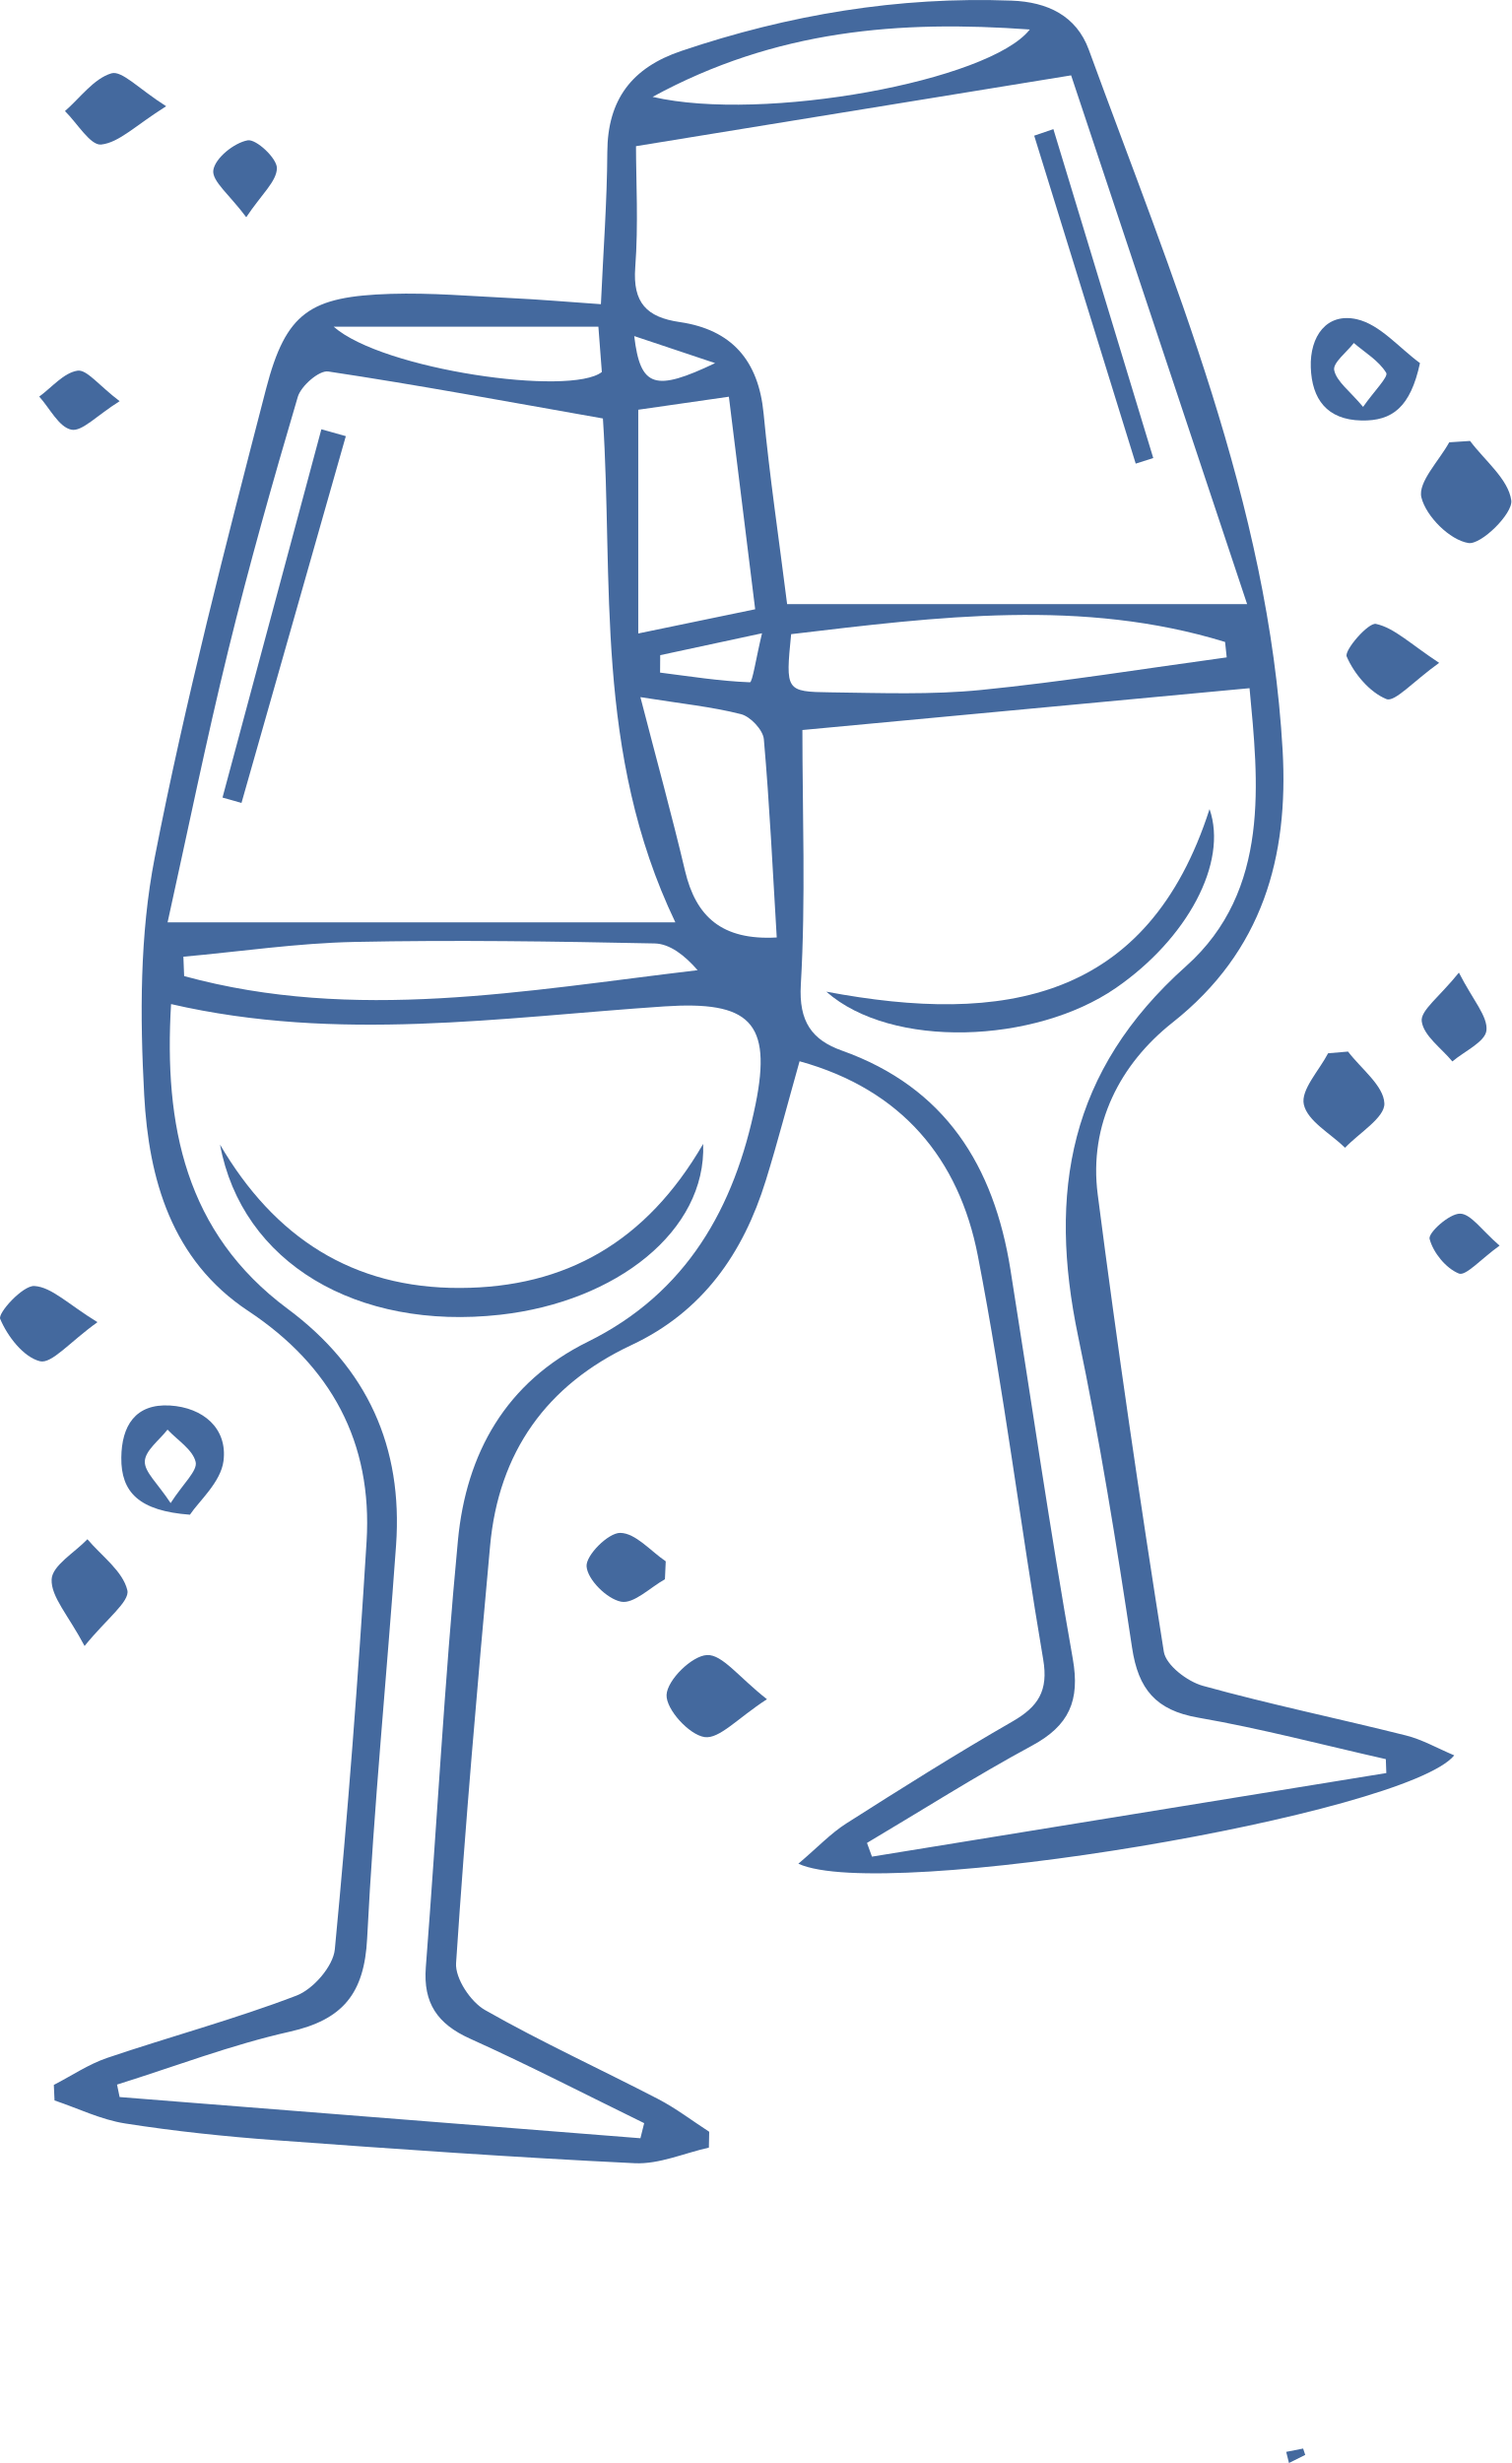
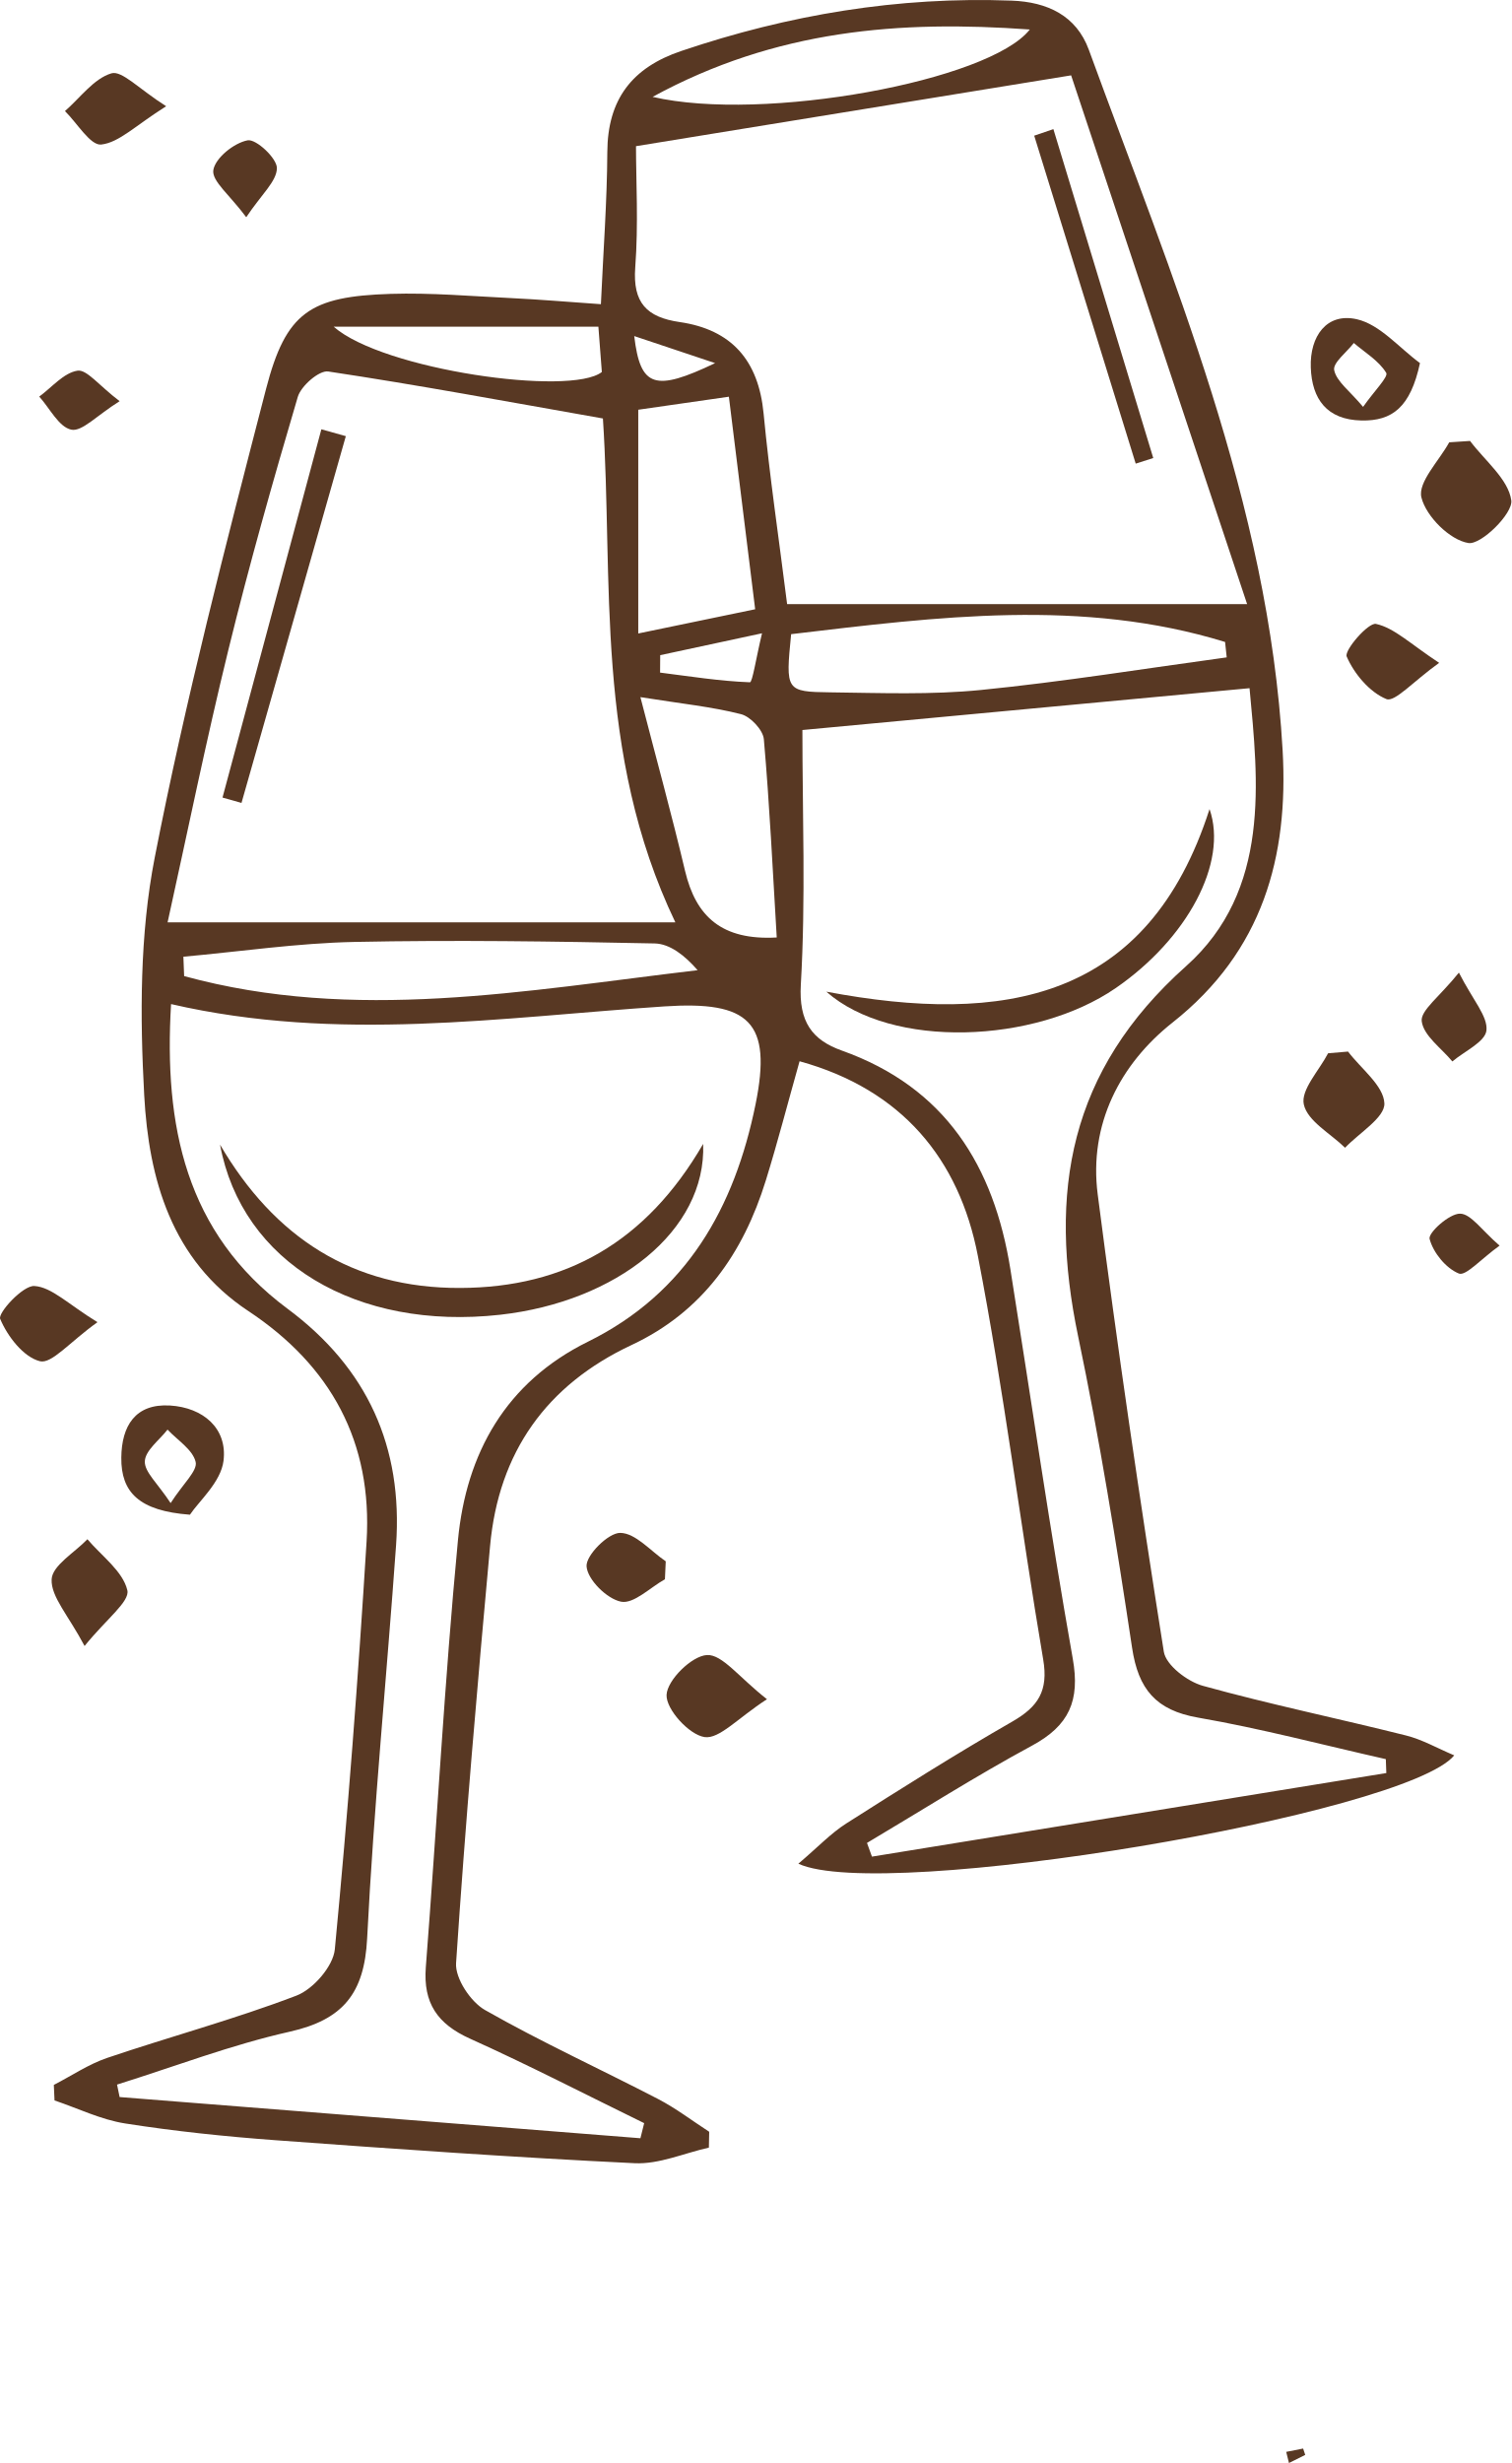
<svg xmlns="http://www.w3.org/2000/svg" id="Capa_2" viewBox="0 0 240.33 391.57">
  <defs>
-     <style>.cls-1{fill:#44699e;stroke-width:0px;}</style>
+     <style>.cls-1{fill:#583823;stroke-width:0px;}</style>
  </defs>
  <g id="Capa_1-2">
    <path class="cls-1" d="M126.94,296.3c3.11-2.64,5.16-4.83,7.62-6.4,8.71-5.54,17.45-11.06,26.4-16.2,4.12-2.36,5.77-4.88,4.92-9.87-3.63-21.36-6.27-42.9-10.39-64.17-2.99-15.44-12.11-26.45-28.35-30.94-1.87,6.62-3.47,12.83-5.37,18.96-3.59,11.56-10.02,20.85-21.36,26.16-13.54,6.35-21.12,17.06-22.48,31.92-2.02,22.1-3.94,44.2-5.41,66.34-.16,2.43,2.31,6.15,4.59,7.45,8.96,5.1,18.37,9.4,27.53,14.15,2.85,1.48,5.43,3.46,8.13,5.21l-.05,2.52c-3.94.88-7.92,2.67-11.8,2.48-19.07-.92-38.13-2.26-57.17-3.66-7.98-.59-15.95-1.42-23.85-2.66-3.84-.6-7.49-2.4-11.23-3.66l-.11-2.47c2.82-1.45,5.51-3.28,8.47-4.29,10.01-3.39,20.26-6.14,30.12-9.91,2.66-1.02,5.83-4.66,6.09-7.35,2.07-21.58,3.72-43.21,5.05-64.85.96-15.74-5.62-27.91-18.83-36.65-12.21-8.09-15.81-20.99-16.53-34.3-.68-12.55-.72-25.51,1.67-37.76,4.89-25.03,11.3-49.79,17.7-74.5,3.17-12.24,7-14.72,19.81-15.13,6.43-.2,12.89.37,19.33.68,4.34.21,8.68.58,14.11.96.38-8.43.98-16.31,1.02-24.18.04-8.39,3.94-13.44,11.77-16.08C125.39,2.34,142.83-.58,160.86.1c5.71.21,10.29,2.4,12.27,7.8,13.26,36.3,28.58,72.09,30.82,111.37.96,16.9-3.12,31.93-17.51,43.3-8.31,6.57-13.34,16.17-11.89,27.34,3.13,24.28,6.68,48.5,10.51,72.68.34,2.14,3.74,4.74,6.2,5.42,10.68,2.96,21.56,5.2,32.32,7.9,2.56.64,4.94,2.01,7.66,3.16-7.7,9.39-90.85,23.42-104.28,17.23ZM101.83,339.95c.2-.8.4-1.6.6-2.41-9.22-4.5-18.34-9.22-27.69-13.43-5.17-2.33-7.47-5.64-7.03-11.36,1.76-22.63,2.96-45.31,5.11-67.9,1.32-13.8,7.6-25.1,20.68-31.55,15.71-7.76,23.3-21.33,26.64-37.73,2.67-13.12-1-16.47-14.51-15.57-25.93,1.74-51.9,5.75-78.43-.37-1.15,19.28,2.26,36.35,18.53,48.44,12.71,9.44,18.35,21.98,17.25,37.58-1.48,20.84-3.55,41.65-4.6,62.51-.44,8.74-3.83,12.94-12.31,14.84-9.31,2.09-18.32,5.55-27.46,8.41.14.66.27,1.32.41,1.98,27.61,2.18,55.21,4.37,82.82,6.55ZM127.59,116.07c0,13.2.54,26.87-.25,40.46-.35,5.92,1.8,8.81,6.52,10.49,16.48,5.87,24.19,18.37,26.81,34.81,3.29,20.62,6.27,41.3,9.91,61.86,1.19,6.7-.58,10.65-6.49,13.84-8.92,4.82-17.5,10.28-26.23,15.46.26.73.53,1.45.79,2.18,27.26-4.43,54.53-8.86,81.79-13.29-.03-.74-.05-1.47-.08-2.21-9.94-2.24-19.82-4.86-29.85-6.6-6.72-1.17-9.51-4.52-10.5-11.12-2.49-16.56-5.15-33.13-8.58-49.52-4.77-22.84-1.49-42.18,17.16-58.82,13.54-12.07,11.46-29.59,10.1-44.2-24.44,2.29-47.92,4.48-71.11,6.65ZM198.3,96.03c-9.43-28.32-18.96-56.95-27.98-84.05-23.82,3.88-45.58,7.42-69.19,11.26,0,5.48.4,12.41-.12,19.28-.42,5.61,1.82,7.92,7.06,8.68,8.27,1.2,12.54,6.1,13.35,14.53.95,9.96,2.43,19.88,3.74,30.31h73.15ZM26.64,146.64h80.75c-12.93-27-9.83-54.49-11.52-80.11-15.36-2.71-29.49-5.34-43.68-7.47-1.44-.22-4.33,2.3-4.84,4.04-3.94,13.33-7.73,26.73-11.04,40.23-3.54,14.44-6.5,29.02-9.66,43.3ZM125.8,100.82c-.89,9-.89,9.16,6.26,9.25,7.99.1,16.03.41,23.95-.38,13.06-1.3,26.04-3.41,39.05-5.18-.09-.82-.17-1.63-.26-2.45-22.69-6.97-45.62-4.01-69-1.24ZM29.16,152.1l.12,3.08c27.07,7.41,54.18,2.31,81.65-.94-2.04-2.34-4.41-4.2-6.83-4.25-15.92-.33-31.85-.57-47.76-.24-9.07.19-18.12,1.53-27.18,2.35ZM101.49,65.14v35.57c6.77-1.4,12.45-2.58,18.59-3.85-1.43-11.55-2.76-22.33-4.18-33.79-5.52.79-9.75,1.4-14.41,2.07ZM101.83,110.83c2.58,9.98,5,18.76,7.1,27.62,1.72,7.26,5.84,11.08,14.58,10.59-.64-10.59-1.13-21.08-2.05-31.52-.13-1.47-2.13-3.6-3.63-3.98-4.63-1.18-9.43-1.66-16-2.71ZM103.77,15.4c17.61,4.09,53.58-2.54,59.98-10.71-20.66-1.49-40.34.01-59.98,10.71ZM53.06,51.94c7.83,6.88,37.7,11.09,42.64,7.2-.15-1.94-.32-4.17-.55-7.2h-42.09ZM121.17,100.68c-6.78,1.46-11.49,2.47-16.19,3.48,0,.92-.02,1.84-.02,2.77,4.76.6,9.51,1.36,14.28,1.54.41.02.96-3.75,1.93-7.79ZM113.71,57.73c-4.69-1.57-8.46-2.83-12.86-4.3.97,8.2,3.3,8.86,12.86,4.3Z" />
    <path class="cls-1" d="M233.76,70.11c2.35,3.13,6.09,6.07,6.55,9.45.28,2.08-4.8,7.1-6.82,6.77-2.95-.47-6.72-4.22-7.47-7.24-.6-2.41,2.8-5.81,4.42-8.77,1.11-.07,2.21-.15,3.32-.22Z" />
    <path class="cls-1" d="M30.2,240.81c-8.07-.6-10.97-3.55-10.91-9.08.05-5.02,2.21-8.61,7.74-8.28,5.27.32,9.16,3.63,8.51,8.81-.43,3.39-3.91,6.4-5.34,8.55ZM27.13,238.96c2.01-3.12,4.31-5.14,3.98-6.54-.46-1.96-2.89-3.45-4.47-5.14-1.29,1.67-3.53,3.3-3.61,5.03-.08,1.7,2.03,3.5,4.1,6.65Z" />
    <path class="cls-1" d="M214.36,167.19c2.08,2.74,5.66,5.41,5.77,8.23.09,2.26-4.01,4.69-6.25,7.05-2.32-2.27-5.98-4.24-6.56-6.89-.51-2.31,2.44-5.39,3.86-8.13,1.06-.09,2.11-.18,3.17-.27Z" />
    <path class="cls-1" d="M121.96,270.14c-4.67,3.02-7.58,6.38-9.94,6.02-2.45-.37-6.12-4.4-6.03-6.7.1-2.36,4.02-6.22,6.43-6.34,2.43-.13,5.06,3.52,9.53,7.02Z" />
    <path class="cls-1" d="M225.79,57.73c-1.51,6.99-4.38,9.23-9.32,9.12-5.47-.12-7.87-3.39-8.04-8.44-.17-4.93,2.51-8.74,7.31-7.66,3.69.83,6.73,4.54,10.06,6.98ZM216.75,64.68c1.78-2.54,4.06-4.78,3.67-5.41-1.17-1.92-3.36-3.21-5.15-4.74-1.12,1.46-3.36,3.15-3.12,4.32.38,1.81,2.45,3.27,4.59,5.83Z" />
    <path class="cls-1" d="M13.45,261.68c-2.62-4.94-5.36-7.82-5.24-10.59.09-2.2,3.66-4.26,5.69-6.38,2.26,2.67,5.63,5.07,6.35,8.11.42,1.8-3.35,4.58-6.8,8.86Z" />
    <path class="cls-1" d="M15.5,210.2c-4.44,3.18-7.28,6.67-9.15,6.21-2.61-.65-5.17-3.96-6.32-6.73-.4-.95,3.61-5.34,5.43-5.23,2.77.17,5.37,2.89,10.04,5.75Z" />
    <path class="cls-1" d="M26.42,16.89c-4.86,3.05-7.47,5.78-10.33,6.09-1.71.19-3.83-3.42-5.76-5.32,2.43-2.12,4.58-5.16,7.38-6,1.67-.5,4.38,2.48,8.71,5.23Z" />
    <path class="cls-1" d="M228.84,105.38c-4.15,2.98-7.06,6.3-8.39,5.76-2.67-1.09-5.12-4.01-6.31-6.76-.43-.98,3.44-5.46,4.66-5.19,2.92.64,5.42,3.15,10.04,6.19Z" />
    <path class="cls-1" d="M105.72,251.08c-2.34,1.3-4.93,3.94-6.95,3.56-2.25-.43-5.34-3.49-5.5-5.61-.14-1.75,3.45-5.36,5.36-5.33,2.43.03,4.82,2.88,7.23,4.52-.04.96-.09,1.91-.13,2.87Z" />
    <path class="cls-1" d="M231.98,154.63c2.26,4.42,4.61,6.94,4.38,9.19-.19,1.81-3.49,3.3-5.42,4.93-1.74-2.11-4.57-4.08-4.87-6.38-.23-1.72,2.8-3.87,5.91-7.74Z" />
    <path class="cls-1" d="M39.16,34.54c-2.62-3.53-5.5-5.75-5.24-7.49.3-1.93,3.3-4.34,5.46-4.74,1.34-.25,4.68,2.86,4.65,4.43-.03,2.1-2.45,4.16-4.88,7.8Z" />
    <path class="cls-1" d="M19.02,63.78c-3.66,2.3-5.98,4.88-7.68,4.53-1.98-.41-3.42-3.39-5.1-5.26,2.01-1.47,3.89-3.78,6.08-4.12,1.47-.23,3.37,2.31,6.7,4.85Z" />
    <path class="cls-1" d="M238.45,198.03c-2.98,2.14-5.37,4.88-6.47,4.44-2.06-.83-4.09-3.32-4.66-5.51-.25-.96,3.12-4.02,4.83-4.01,1.73,0,3.45,2.63,6.3,5.08Z" />
    <path class="cls-1" d="M207.55,390.28c-.86.43-1.73.86-2.59,1.29-.15-.59-.29-1.18-.44-1.77.9-.18,1.79-.35,2.69-.53.11.34.23.68.34,1.02Z" />
    <path class="cls-1" d="M111.81,181.86c.53,13.81-13.78,25.09-32.27,27.16-22.81,2.54-41.08-8.27-44.55-27.04,8.62,14.7,21.01,22.85,38.19,22.78,16.76-.06,29.56-7.28,38.63-22.9Z" />
    <path class="cls-1" d="M131.41,157.66c28.22,5.32,51.14,1.43,60.92-29.03,2.97,8.53-3.56,20.64-14.94,28.47-12.86,8.84-35.62,9.7-45.98.57Z" />
    <path class="cls-1" d="M167.5,20.53c5.29,17.43,10.59,34.86,15.88,52.29-.93.3-1.86.59-2.79.89-5.38-17.38-10.76-34.76-16.14-52.14,1.02-.35,2.03-.69,3.05-1.04Z" />
    <path class="cls-1" d="M35.38,126.8c5.24-19.52,10.48-39.03,15.72-58.55,1.3.36,2.59.72,3.89,1.09-5.53,19.44-11.06,38.88-16.59,58.31-1-.28-2.01-.57-3.01-.85Z" />
  </g>
</svg>
